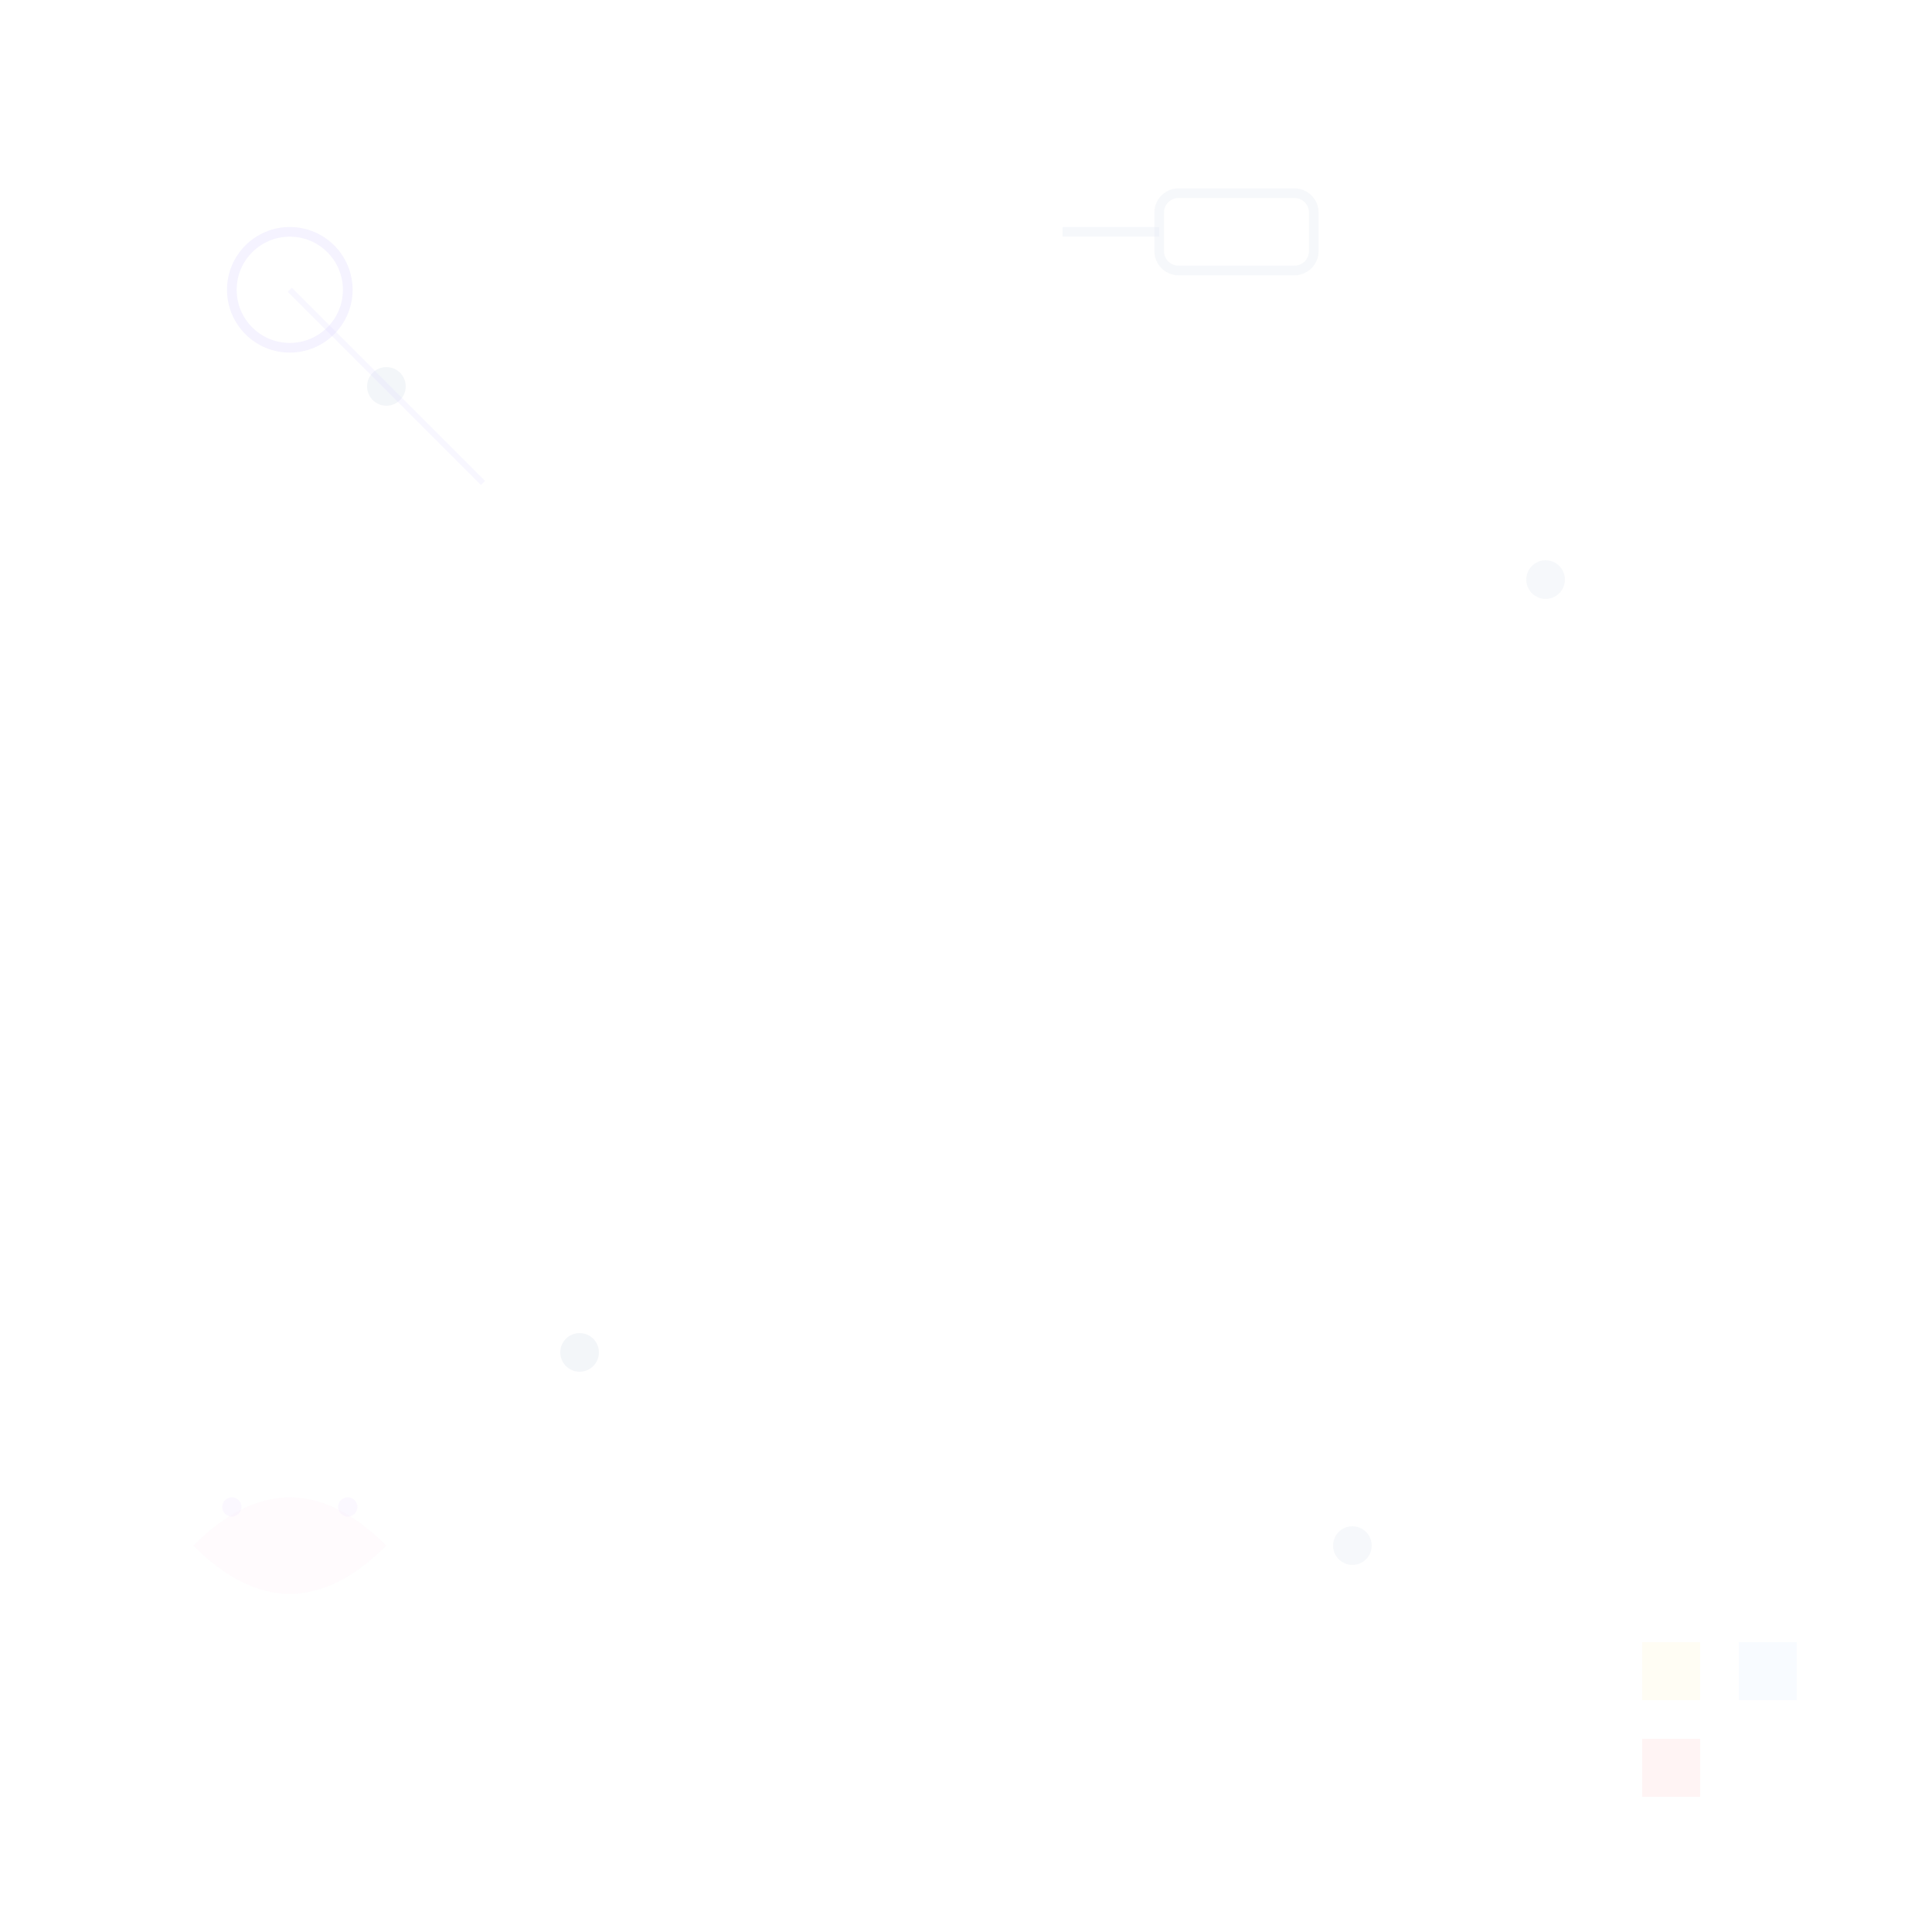
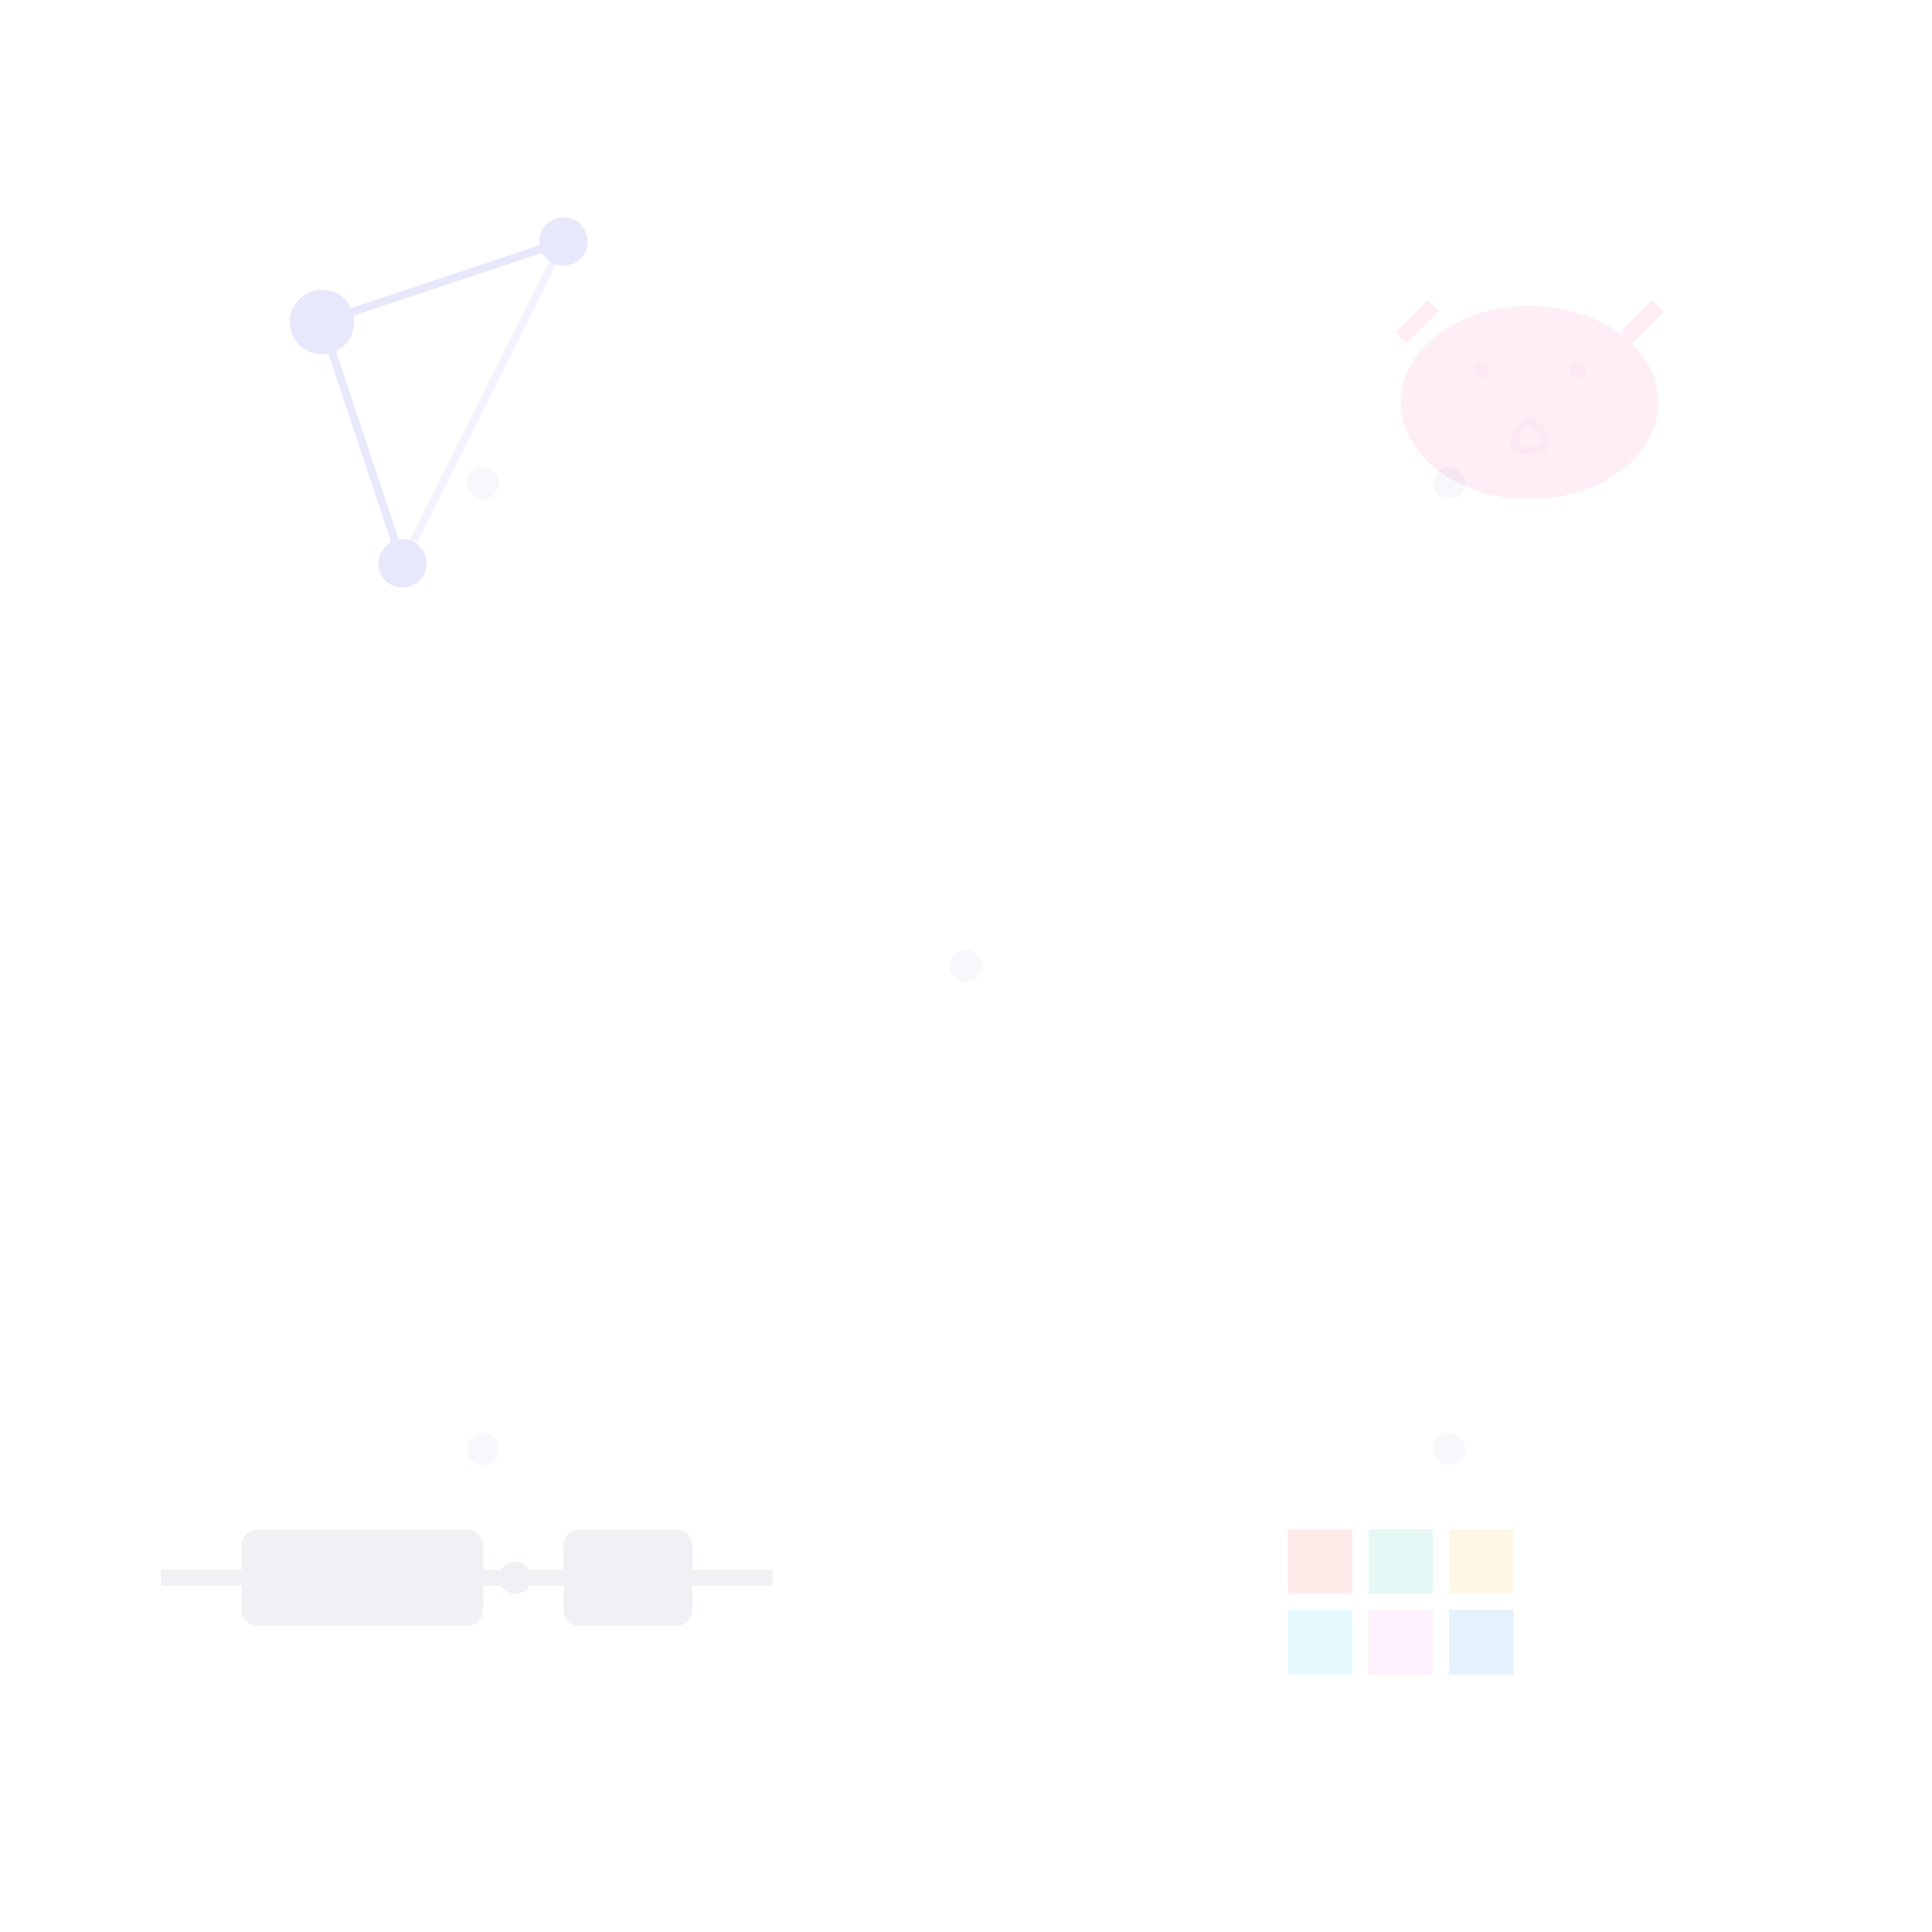
- <svg xmlns="http://www.w3.org/2000/svg" width="100" height="100" viewBox="0 0 100 100">
+ <svg xmlns="http://www.w3.org/2000/svg" width="120" height="120" viewBox="0 0 120 120">
  <defs>
-     <pattern id="bg-pattern" x="0" y="0" width="100" height="100" patternUnits="userSpaceOnUse">
-       <circle cx="20" cy="20" r="1" fill="#e2e8f0" opacity="0.4" />
-       <circle cx="80" cy="30" r="1" fill="#e2e8f0" opacity="0.3" />
-       <circle cx="30" cy="70" r="1" fill="#e2e8f0" opacity="0.4" />
-       <circle cx="70" cy="80" r="1" fill="#e2e8f0" opacity="0.3" />
-       <circle cx="15" cy="15" r="3" fill="none" stroke="#ddd6fe" stroke-width="0.5" opacity="0.3" />
-       <line x1="15" y1="15" x2="25" y2="25" stroke="#ddd6fe" stroke-width="0.3" opacity="0.2" />
-       <rect x="60" y="10" width="8" height="4" rx="1" fill="none" stroke="#e2e8f0" stroke-width="0.5" opacity="0.3" />
-       <line x1="55" y1="12" x2="60" y2="12" stroke="#e2e8f0" stroke-width="0.5" opacity="0.3" />
-       <path d="M10,80 Q15,75 20,80 Q15,85 10,80 Z" fill="#fce7f3" opacity="0.15" />
-       <circle cx="12" cy="78" r="0.5" fill="#f3e8ff" opacity="0.3" />
-       <circle cx="18" cy="78" r="0.5" fill="#f3e8ff" opacity="0.3" />
-       <rect x="85" y="85" width="3" height="3" fill="#fef3c7" opacity="0.2" />
-       <rect x="90" y="85" width="3" height="3" fill="#dbeafe" opacity="0.2" />
-       <rect x="85" y="90" width="3" height="3" fill="#fecaca" opacity="0.2" />
+     <pattern id="bg-pattern" x="0" y="0" width="120" height="120" patternUnits="userSpaceOnUse">
+       <circle cx="30" cy="30" r="1" fill="#e2e8f0" opacity="0.3" />
+       <circle cx="90" cy="30" r="1" fill="#e2e8f0" opacity="0.3" />
+       <circle cx="60" cy="60" r="1" fill="#e2e8f0" opacity="0.3" />
+       <circle cx="30" cy="90" r="1" fill="#e2e8f0" opacity="0.3" />
+       <circle cx="90" cy="90" r="1" fill="#e2e8f0" opacity="0.3" />
+       <g opacity="0.15">
+         <circle cx="20" cy="20" r="2" fill="#6366f1" />
+         <circle cx="35" cy="15" r="1.5" fill="#6366f1" />
+         <circle cx="25" cy="35" r="1.5" fill="#6366f1" />
+         <line x1="20" y1="20" x2="35" y2="15" stroke="#6366f1" stroke-width="0.5" />
+         <line x1="20" y1="20" x2="25" y2="35" stroke="#6366f1" stroke-width="0.5" />
+         <line x1="35" y1="15" x2="25" y2="35" stroke="#6366f1" stroke-width="0.5" opacity="0.5" />
+       </g>
+       <g opacity="0.12">
+         <ellipse cx="95" cy="25" rx="8" ry="6" fill="#f472b6" />
+         <path d="M87,21 L89,19 M103,19 L101,21" stroke="#f472b6" stroke-width="1" fill="none" />
+         <circle cx="92" cy="23" r="0.5" fill="#ec4899" />
+         <circle cx="98" cy="23" r="0.5" fill="#ec4899" />
+         <path d="M95,26 Q97,28 95,28 Q93,28 95,26" stroke="#ec4899" stroke-width="0.5" fill="none" />
+       </g>
+       <g opacity="0.1">
+         <rect x="15" y="95" width="15" height="6" rx="1" fill="#64748b" />
+         <rect x="35" y="95" width="8" height="6" rx="1" fill="#64748b" />
+         <line x1="10" y1="98" x2="15" y2="98" stroke="#64748b" stroke-width="1" />
+         <line x1="30" y1="98" x2="35" y2="98" stroke="#64748b" stroke-width="1" />
+         <line x1="43" y1="98" x2="48" y2="98" stroke="#64748b" stroke-width="1" />
+         <circle cx="32" cy="98" r="1" fill="#64748b" />
+       </g>
+       <g opacity="0.15">
+         <rect x="80" y="95" width="4" height="4" fill="#ff6b6b" />
+         <rect x="85" y="95" width="4" height="4" fill="#4ecdc4" />
+         <rect x="90" y="95" width="4" height="4" fill="#feca57" />
+         <rect x="80" y="100" width="4" height="4" fill="#48dbfb" />
+         <rect x="85" y="100" width="4" height="4" fill="#ff9ff3" />
+         <rect x="90" y="100" width="4" height="4" fill="#54a0ff" />
+       </g>
    </pattern>
  </defs>
  <rect width="100%" height="100%" fill="url(#bg-pattern)" />
</svg>
